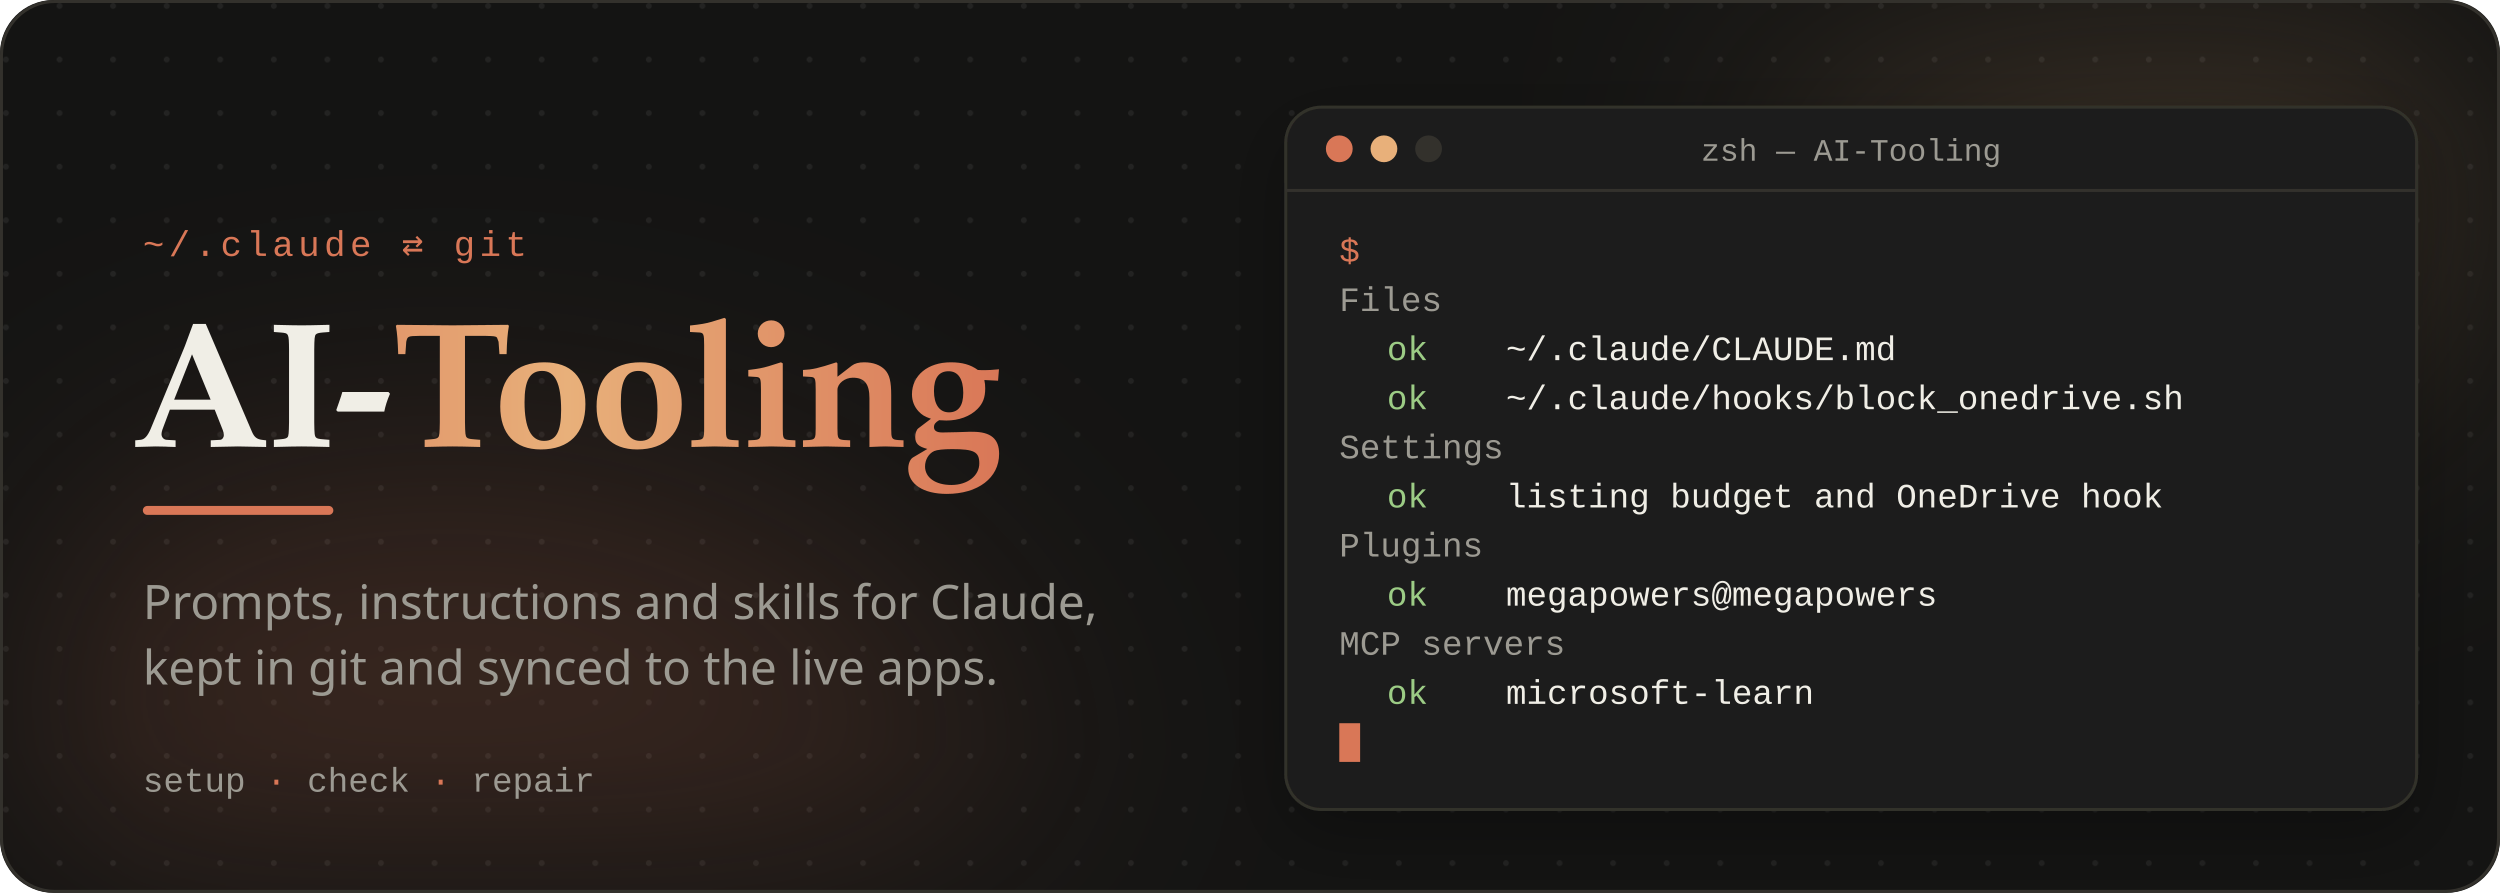
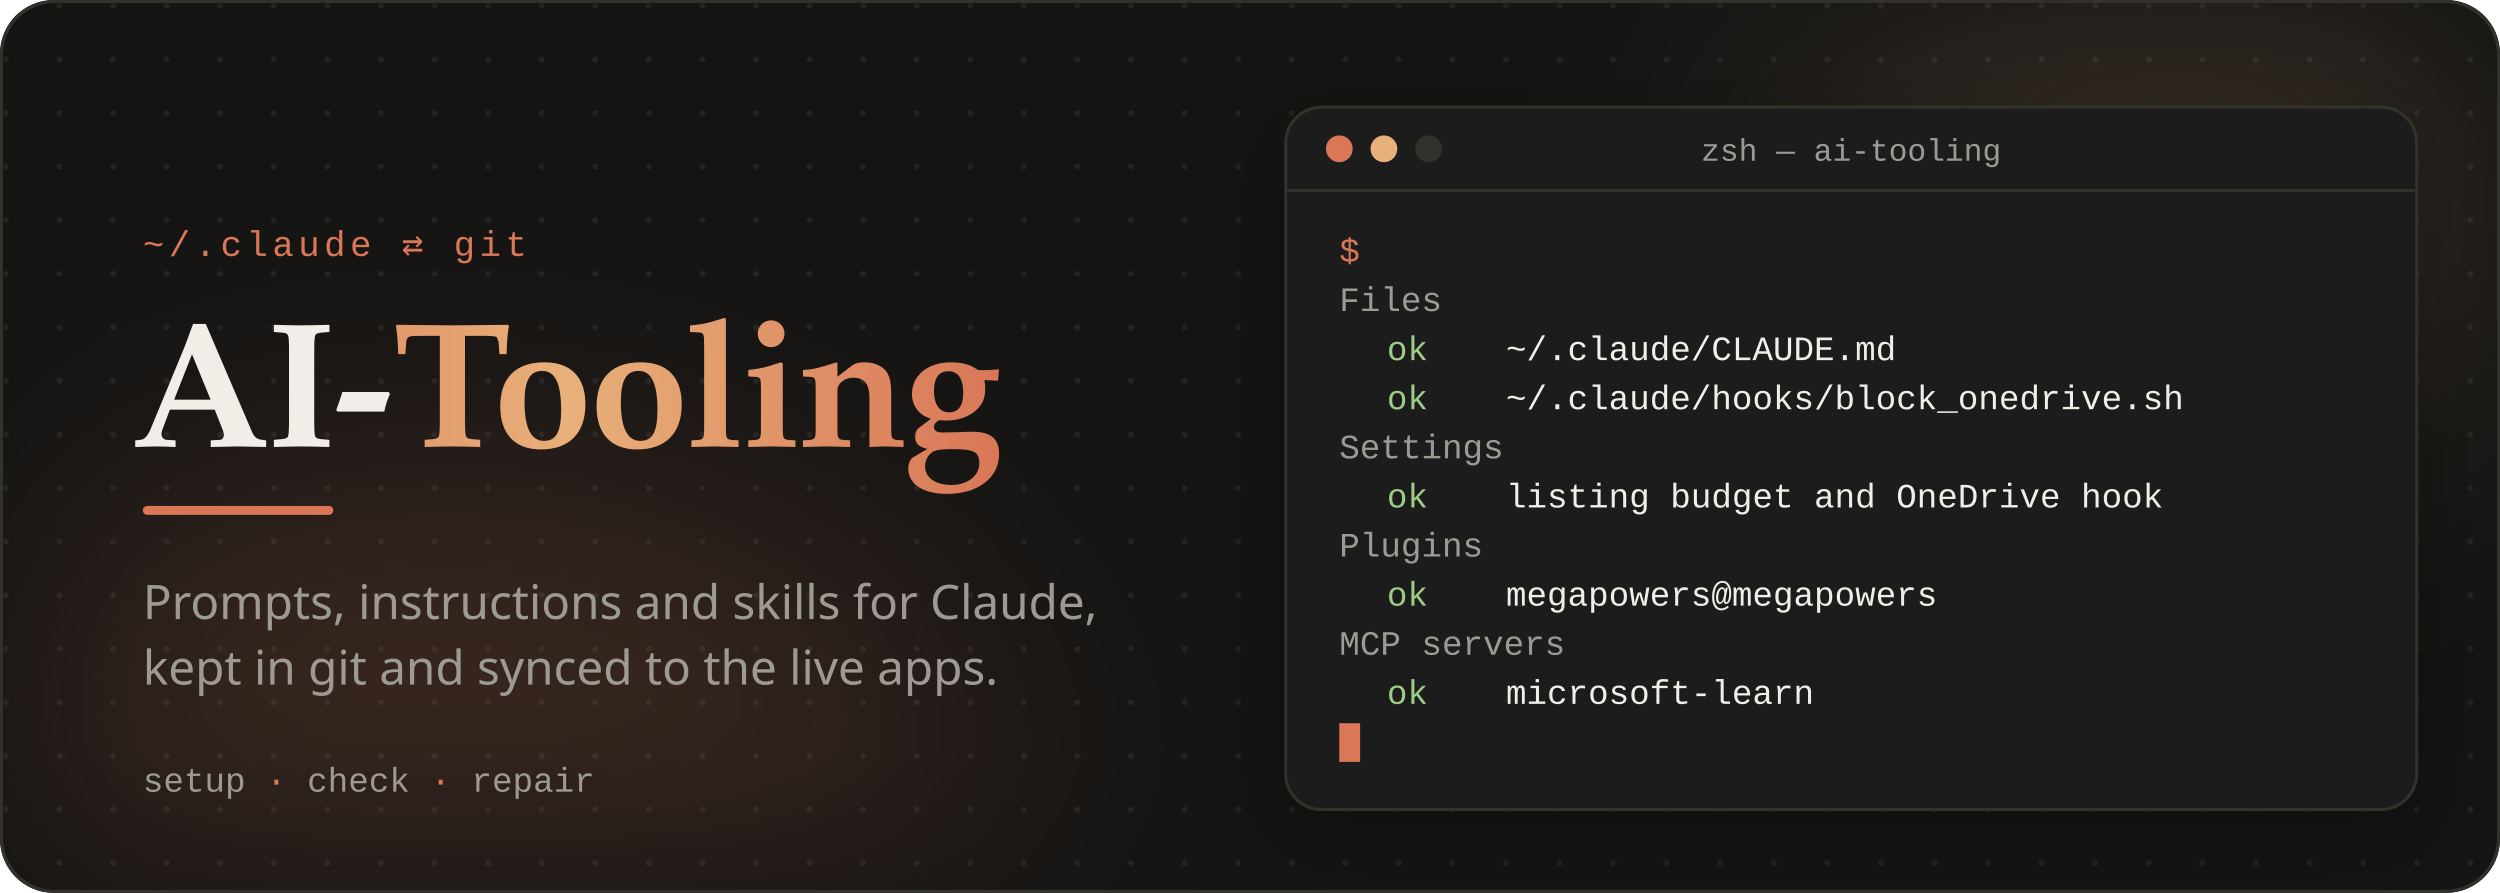
<svg xmlns="http://www.w3.org/2000/svg" viewBox="0 0 840 300" width="840" height="300">
  <defs>
    <pattern id="dots" width="18" height="18" patternUnits="userSpaceOnUse">
      <circle cx="2" cy="2" r="1" fill="#f0eee6" fill-opacity="0.07" />
    </pattern>
    <filter id="blur" x="-50%" y="-50%" width="200%" height="200%">
      <feGaussianBlur stdDeviation="50" />
    </filter>
    <filter id="shadow" x="-10%" y="-10%" width="120%" height="130%">
      <feDropShadow dx="0" dy="8" stdDeviation="12" flood-color="#000000" flood-opacity="0.28" />
    </filter>
    <linearGradient id="shine" x1="0" y1="0" x2="1" y2="0">
      <stop offset="0" stop-color="#d97757" />
      <stop offset="0.5" stop-color="#e8b07a" />
      <stop offset="1" stop-color="#d97757" />
      <animate attributeName="x1" values="0;-1;0" dur="6s" repeatCount="indefinite" />
      <animate attributeName="x2" values="1;0;1" dur="6s" repeatCount="indefinite" />
    </linearGradient>
    <clipPath id="card">
      <rect width="840" height="300" rx="18" />
    </clipPath>
  </defs>
  <g clip-path="url(#card)">
    <rect width="840" height="300" fill="#141413" />
    <rect width="840" height="300" fill="url(#dots)" />
    <ellipse cx="150" cy="290" rx="190" ry="130" fill="#d97757" opacity="0.20" filter="url(#blur)">
      <animate attributeName="cx" values="150;210;120;150" dur="12s" repeatCount="indefinite" />
    </ellipse>
    <ellipse cx="760" cy="20" rx="160" ry="110" fill="#e8b07a" opacity="0.20" filter="url(#blur)">
      <animate attributeName="cy" values="20;60;20" dur="9s" repeatCount="indefinite" />
    </ellipse>
  </g>
  <rect x="0.5" y="0.5" width="839" height="299" rx="18" fill="none" stroke="#33312c" />
  <text x="48" y="86" font-family="'JetBrains Mono','SF Mono',Menlo,Consolas,'Courier New',monospace" font-size="12" letter-spacing="1.5" fill="#d97757">~/.claude  ⇄  git</text>
  <text x="44" y="150" font-family="'Iowan Old Style','Palatino Linotype',Palatino,Georgia,serif" font-size="60" font-weight="700" letter-spacing="-1" fill="#f0eee6">AI-<tspan fill="url(#shine)">Tooling</tspan>
  </text>
  <rect x="48" y="170" width="64" height="3" rx="1.5" fill="#d97757">
    <animate attributeName="width" values="64;150;64" dur="5s" repeatCount="indefinite" />
  </rect>
  <text font-family="'Avenir Next','Segoe UI','Helvetica Neue',sans-serif" font-size="16" fill="#9c9a92">
    <tspan x="48" y="208">Prompts, instructions and skills for Claude,</tspan>
    <tspan x="48" y="230">kept in git and synced to the live apps.</tspan>
  </text>
  <text x="48" y="266" font-family="'JetBrains Mono','SF Mono',Menlo,Consolas,'Courier New',monospace" font-size="11.5" fill="#9c9a92">setup <tspan fill="#d97757">·</tspan> check <tspan fill="#d97757">·</tspan> repair</text>
  <g filter="url(#shadow)">
    <rect x="432" y="36" width="380" height="236" rx="12" fill="#1f1e1b" stroke="#33312c" />
  </g>
  <line x1="432" y1="64" x2="812" y2="64" stroke="#33312c" />
  <circle cx="450" cy="50" r="4.5" fill="#d97757" />
  <circle cx="465" cy="50" r="4.5" fill="#e8b07a" />
  <circle cx="480" cy="50" r="4.5" fill="#33312c" />
-   <text x="622.0" y="54" text-anchor="middle" font-family="'JetBrains Mono','SF Mono',Menlo,Consolas,'Courier New',monospace" font-size="10.5" fill="#9c9a92">zsh — AI-Tooling</text>
+   <text x="622.0" y="54" text-anchor="middle" font-family="'JetBrains Mono','SF Mono',Menlo,Consolas,'Courier New',monospace" font-size="10.5" fill="#9c9a92">zsh — ai-tooling</text>
  <clipPath id="type">
    <rect x="450" y="76.0" width="0" height="16">
      <animate attributeName="width" values="0;0;200;200" keyTimes="0;0.04;0.13;1" dur="10.0s" repeatCount="indefinite" />
    </rect>
  </clipPath>
  <text x="450" y="88.0" font-family="'JetBrains Mono','SF Mono',Menlo,Consolas,'Courier New',monospace" font-size="11.5" fill="#d97757">$</text>
  <text x="464" y="88.0" font-family="'JetBrains Mono','SF Mono',Menlo,Consolas,'Courier New',monospace" font-size="11.5" fill="#f0eee6" clip-path="url(#type)">./setup.sh --check</text>
  <g>
    <animate attributeName="opacity" values="0;0;1;1;0" keyTimes="0;0.170;0.180;0.94;1" dur="10.0s" repeatCount="indefinite" />
    <text x="450" y="104.5" font-family="'JetBrains Mono','SF Mono',Menlo,Consolas,'Courier New',monospace" font-size="11.5" fill="#9c9a92">Files</text>
  </g>
  <g>
    <animate attributeName="opacity" values="0;0;1;1;0" keyTimes="0;0.225;0.235;0.94;1" dur="10.0s" repeatCount="indefinite" />
    <text x="466" y="121.0" font-family="'JetBrains Mono','SF Mono',Menlo,Consolas,'Courier New',monospace" font-size="11.5" fill="#9ccc85">ok</text>
    <text x="506" y="121.0" font-family="'JetBrains Mono','SF Mono',Menlo,Consolas,'Courier New',monospace" font-size="11.5" fill="#f0eee6">~/.claude/CLAUDE.md</text>
  </g>
  <g>
    <animate attributeName="opacity" values="0;0;1;1;0" keyTimes="0;0.280;0.290;0.94;1" dur="10.0s" repeatCount="indefinite" />
    <text x="466" y="137.5" font-family="'JetBrains Mono','SF Mono',Menlo,Consolas,'Courier New',monospace" font-size="11.5" fill="#9ccc85">ok</text>
    <text x="506" y="137.5" font-family="'JetBrains Mono','SF Mono',Menlo,Consolas,'Courier New',monospace" font-size="11.5" fill="#f0eee6">~/.claude/hooks/block_onedrive.sh</text>
  </g>
  <g>
    <animate attributeName="opacity" values="0;0;1;1;0" keyTimes="0;0.335;0.345;0.94;1" dur="10.0s" repeatCount="indefinite" />
    <text x="450" y="154.0" font-family="'JetBrains Mono','SF Mono',Menlo,Consolas,'Courier New',monospace" font-size="11.5" fill="#9c9a92">Settings</text>
  </g>
  <g>
    <animate attributeName="opacity" values="0;0;1;1;0" keyTimes="0;0.390;0.400;0.94;1" dur="10.0s" repeatCount="indefinite" />
    <text x="466" y="170.5" font-family="'JetBrains Mono','SF Mono',Menlo,Consolas,'Courier New',monospace" font-size="11.5" fill="#9ccc85">ok</text>
    <text x="506" y="170.5" font-family="'JetBrains Mono','SF Mono',Menlo,Consolas,'Courier New',monospace" font-size="11.5" fill="#f0eee6">listing budget and OneDrive hook</text>
  </g>
  <g>
    <animate attributeName="opacity" values="0;0;1;1;0" keyTimes="0;0.445;0.455;0.94;1" dur="10.0s" repeatCount="indefinite" />
    <text x="450" y="187.0" font-family="'JetBrains Mono','SF Mono',Menlo,Consolas,'Courier New',monospace" font-size="11.5" fill="#9c9a92">Plugins</text>
  </g>
  <g>
    <animate attributeName="opacity" values="0;0;1;1;0" keyTimes="0;0.500;0.510;0.94;1" dur="10.0s" repeatCount="indefinite" />
    <text x="466" y="203.5" font-family="'JetBrains Mono','SF Mono',Menlo,Consolas,'Courier New',monospace" font-size="11.5" fill="#9ccc85">ok</text>
    <text x="506" y="203.5" font-family="'JetBrains Mono','SF Mono',Menlo,Consolas,'Courier New',monospace" font-size="11.5" fill="#f0eee6">megapowers@megapowers</text>
  </g>
  <g>
    <animate attributeName="opacity" values="0;0;1;1;0" keyTimes="0;0.555;0.565;0.94;1" dur="10.0s" repeatCount="indefinite" />
    <text x="450" y="220.0" font-family="'JetBrains Mono','SF Mono',Menlo,Consolas,'Courier New',monospace" font-size="11.5" fill="#9c9a92">MCP servers</text>
  </g>
  <g>
    <animate attributeName="opacity" values="0;0;1;1;0" keyTimes="0;0.610;0.620;0.94;1" dur="10.0s" repeatCount="indefinite" />
    <text x="466" y="236.5" font-family="'JetBrains Mono','SF Mono',Menlo,Consolas,'Courier New',monospace" font-size="11.5" fill="#9ccc85">ok</text>
    <text x="506" y="236.5" font-family="'JetBrains Mono','SF Mono',Menlo,Consolas,'Courier New',monospace" font-size="11.5" fill="#f0eee6">microsoft-learn</text>
  </g>
  <rect x="450" y="243.0" width="7" height="13" fill="#d97757">
    <animate attributeName="opacity" values="1;0" dur="1s" calcMode="discrete" repeatCount="indefinite" />
  </rect>
</svg>
